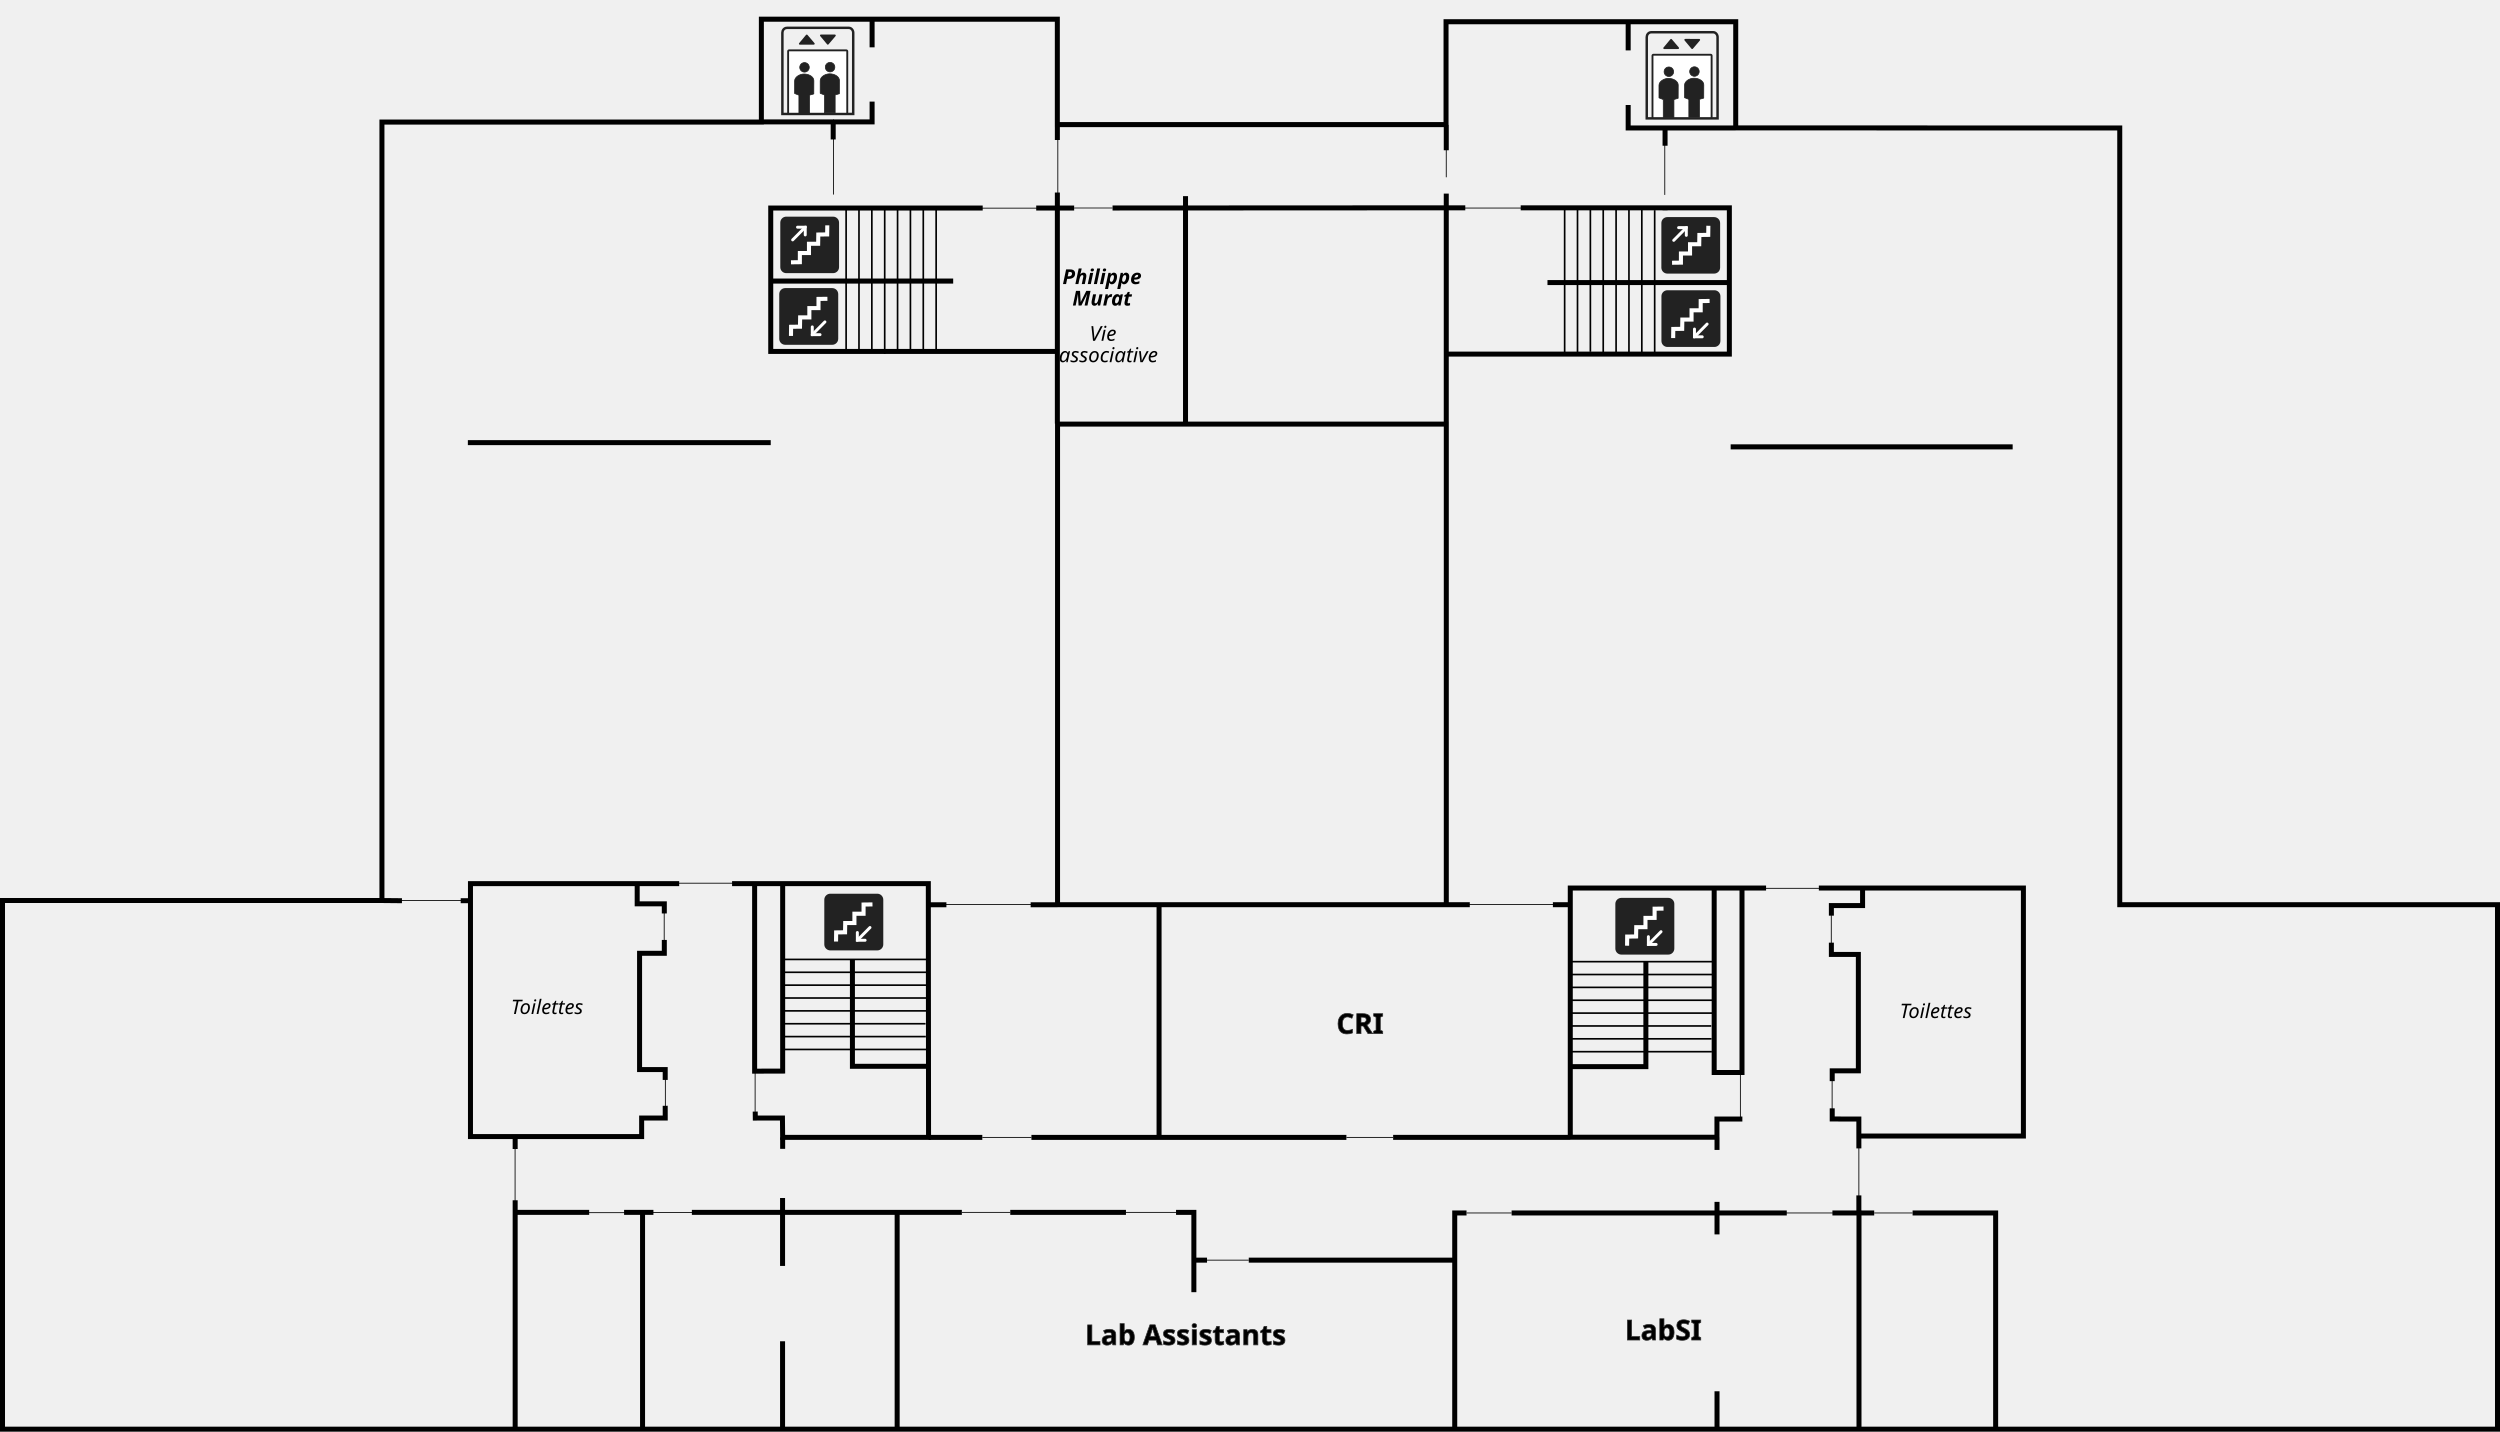
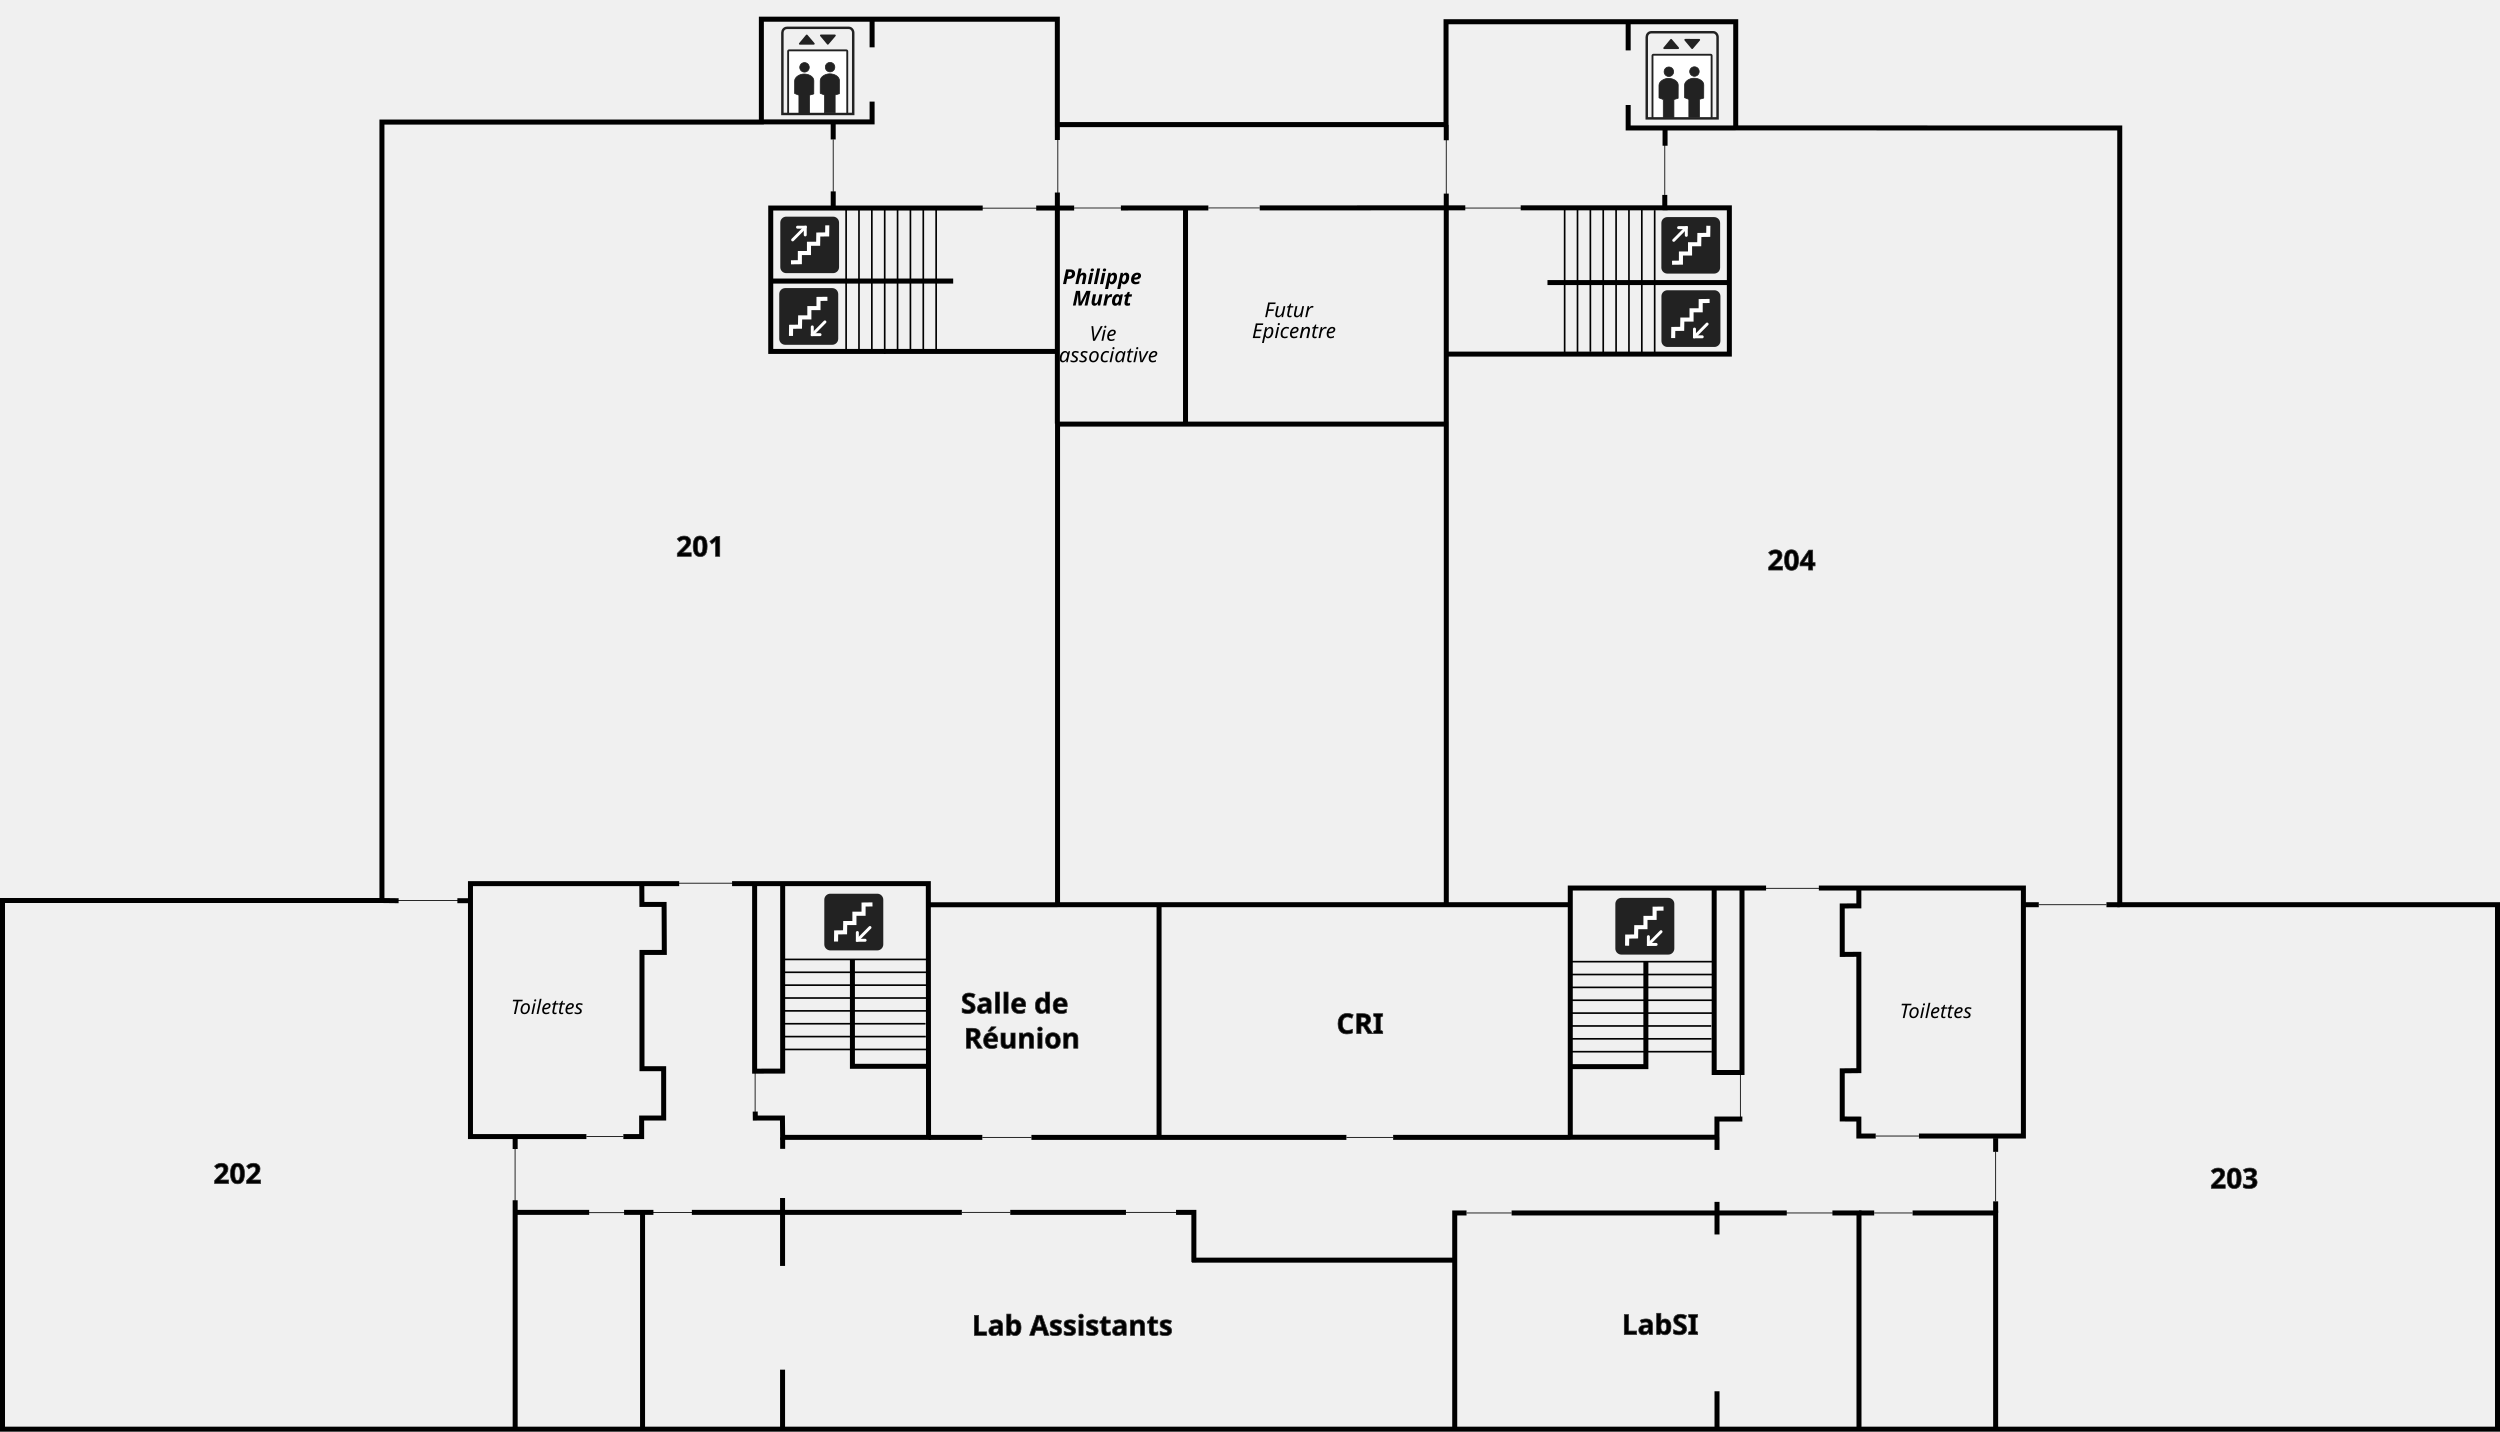
<svg xmlns="http://www.w3.org/2000/svg" xmlns:xlink="http://www.w3.org/1999/xlink" width="100%" height="100%" viewBox="0 0 2995.041 1715.44" id="svg2" version="1.1">
  <defs id="defs4">
    <linearGradient id="linearGradient15662">
      <stop style="stop-color:#ffffff;stop-opacity:0;" offset="0" id="stop15664" />
      <stop style="stop-color:#f8f8f8;stop-opacity:1;" offset="1" id="stop15666" />
    </linearGradient>
    <linearGradient id="linearGradient259">
      <stop style="stop-color:#e0e0e0;stop-opacity:1;" offset="0" id="stop260" />
      <stop id="stop4886" offset="0.405" style="stop-color:#ffffff;stop-opacity:1;" />
      <stop id="stop4884" offset="0.534" style="stop-color:#cdcdcd;stop-opacity:1;" />
      <stop style="stop-color:#494949;stop-opacity:1;" offset="1" id="stop261" />
    </linearGradient>
    <linearGradient id="linearGradient4668">
      <stop style="stop-color:#8e8d87;stop-opacity:1;" offset="0" id="stop4670" />
      <stop id="stop4676" offset="0.276" style="stop-color:#cbc9c1;stop-opacity:1;" />
      <stop style="stop-color:#8e8d87;stop-opacity:1;" offset="1" id="stop4672" />
    </linearGradient>
    <linearGradient id="linearGradient4688">
      <stop style="stop-color:#666666;stop-opacity:1;" offset="0" id="stop4690" />
      <stop style="stop-color:#000000;stop-opacity:0;" offset="1" id="stop4692" />
    </linearGradient>
    <linearGradient id="linearGradient4698">
      <stop style="stop-color:#fffffd;stop-opacity:1;" offset="0" id="stop4700" />
      <stop id="stop4706" offset="0.5" style="stop-color:#bbbbb9;stop-opacity:1;" />
      <stop style="stop-color:#000000;stop-opacity:1;" offset="1" id="stop4702" />
    </linearGradient>
    <linearGradient id="linearGradient4733">
      <stop style="stop-color:#000000;stop-opacity:0.237;" offset="0" id="stop4735" />
      <stop style="stop-color:#000000;stop-opacity:0;" offset="1" id="stop4737" />
    </linearGradient>
    <linearGradient id="linearGradient4741">
      <stop style="stop-color:#dcdcda;stop-opacity:1;" offset="0" id="stop4743" />
      <stop style="stop-color:#bab9b7;stop-opacity:1;" offset="1" id="stop4745" />
    </linearGradient>
    <linearGradient id="linearGradient4762">
      <stop id="stop4764" offset="0" style="stop-color:#ffffff;stop-opacity:0.124;" />
      <stop style="stop-color:#ffffff;stop-opacity:1;" offset="0.103" id="stop4768" />
      <stop id="stop4766" offset="1" style="stop-color:#ffffff;stop-opacity:0;" />
    </linearGradient>
    <clipPath id="clip0-5-8-2-3">
      <rect y="0" x="0" id="rect3978-5-8-5-6" height="615" width="613" />
    </clipPath>
    <clipPath id="clip0-5-8-2-3-2">
      <rect y="0" x="0" id="rect3978-5-8-5-6-9" height="615" width="613" />
    </clipPath>
  </defs>
  <g id="layer1" transform="translate(621.216,68.64813)">
    <a xlink:href="kb-voltaire-f1.svg" id="a1251" transform="translate(0.5357143,103.9286)">
      <g id="g1040" transform="translate(131.4286,4.285714)">
        <rect style="fill:#222222;fill-opacity:1;stroke:none;stroke-width:3.826;stroke-linecap:round;stroke-linejoin:round;stroke-miterlimit:4;stroke-dasharray:none;stroke-opacity:1;paint-order:markers stroke fill" id="rect1968-8" width="70.659" height="67.941" x="1182.026" y="898.81" ry="7.205" />
        <path style="fill:none;stroke:#ffffff;stroke-width:4.89;stroke-linecap:butt;stroke-linejoin:miter;stroke-miterlimit:4;stroke-dasharray:none;stroke-opacity:1" d="m 1196.086,956.112 0.137,-10.934 10.661,-0.137 0.185,-11.114 h 11.038 v -11.115 h 10.941 l 0.026,-11.026 10.661,-0.137" id="path1903-3" />
        <g id="g1996-6" transform="matrix(0.136674,0,0,0.136674,1357.818,804.6627)">
          <path style="fill:none;stroke:#ffffff;stroke-width:25.932;stroke-linecap:round;stroke-linejoin:miter;stroke-miterlimit:4;stroke-dasharray:none;stroke-opacity:1" d="M -885.838,985.217 -996.563,1096.966" id="path1905-0" />
          <path style="fill:none;stroke:#ffffff;stroke-width:25.932;stroke-linecap:round;stroke-linejoin:miter;stroke-miterlimit:4;stroke-dasharray:none;stroke-opacity:1" d="m -928.614,1096.966 -67.95,1e-4 3.3e-4,-67.949" id="path1907-7" />
        </g>
      </g>
    </a>
    <text xml:space="preserve" style="font-style:normal;font-weight:normal;line-height:0%;font-family:sans-serif;letter-spacing:0px;word-spacing:0px;fill:#000000;fill-opacity:1;stroke:none" x="-9.091" y="1146.16" id="text3029">
      <tspan id="tspan3031" x="-9.091" y="1146.16" style="font-style:italic;font-variant:normal;font-weight:normal;font-stretch:normal;font-size:24px;line-height:1.25;font-family:'Atkinson Hyperlegible';-inkscape-font-specification:'Atkinson Hyperlegible Italic'">Toilettes</tspan>
    </text>
    <path id="path3883" style="fill:none;stroke:#000000;stroke-width:2;stroke-linecap:butt;stroke-linejoin:miter;stroke-miterlimit:4;stroke-opacity:1;stroke-dasharray:none" d="m 1258.929,1191.291 170.714,0 m -170.357,-107.857 170.714,0 m -172.5,15.408 172.5,0 m -171.429,15.408 172.143,0 m -172.857,15.408 172.857,0 m -172.143,15.408 173.214,0 m -172.857,15.408 170,0 m -170.714,15.408 171.071,0" />
    <path id="path3883-7" style="fill:none;stroke:#000000;stroke-width:2;stroke-linecap:butt;stroke-linejoin:miter;stroke-miterlimit:4;stroke-opacity:1;stroke-dasharray:none" d="m 317.589,1188.618 170.714,0 m -170.357,-107.857 170.714,0 m -172.5,15.408 172.5,0 m -171.429,15.408 172.143,0 m -172.857,15.408 172.857,0 m -172.143,15.408 173.214,0 m -172.857,15.408 170,0 m -170.714,15.408 171.071,0" />
    <path id="path3883-7-4" style="fill:none;stroke:#000000;stroke-width:2;stroke-linecap:butt;stroke-linejoin:miter;stroke-miterlimit:4;stroke-opacity:1;stroke-dasharray:none" d="m 392.45,182.465 0,170.714 m 107.857,-170.357 0,170.714 m -15.408,-172.5 0,172.5 m -15.408,-171.429 0,172.143 m -15.408,-172.857 0,172.857 m -15.408,-172.143 0,173.214 m -15.408,-172.857 0,170 m -15.408,-170.714 0,171.071" />
    <path id="path3883-7-45" style="fill:none;stroke:#000000;stroke-width:2;stroke-linecap:butt;stroke-linejoin:miter;stroke-miterlimit:4;stroke-opacity:1;stroke-dasharray:none" d="m 1253.256,182.793 0,170.714 m 107.857,-170.357 0,170.714 m -15.408,-172.5 0,172.5 m -15.408,-171.429 0,172.143 m -15.408,-172.857 0,172.857 m -15.408,-172.143 0,173.214 m -15.408,-172.857 0,170 m -15.408,-170.714 0,171.071" />
    <path style="fill:none;stroke:#000000;stroke-width:1px;stroke-linecap:butt;stroke-linejoin:miter;stroke-opacity:1" d="m 811.91,1058.083 65.912,0" id="path4283" transform="translate(-621.216,-68.64813)" />
-     <path id="path4198" transform="translate(-621.216,-68.64813)" style="fill:none;stroke:#000000;stroke-width:6;stroke-linecap:butt;stroke-linejoin:miter;stroke-miterlimit:4;stroke-dasharray:none;stroke-opacity:1" d="M 1420.274,507.297 V 234.97 M 763.359,1057.439 v 25.357 h 32.5 v 11.538 m 0,31.741 v 16.006 H 766.216 v 139.286 h 30.714 v 12.409 m -339.362,-214.948 23.978,0.237 m 70.382,0 h 11.453 M 2073.366,535.35 h 337.838 M 923.359,530.296 H 560.502 M 1994.768,153.057 v 21.529 m 0,77.55 v -3.164 m -140.874,89.538 h 218.087 m -340.106,-89.538 h 23.55 m 66.408,0 h 249.958 v 175.261 H 1732.381 M 2079.369,153.31 h -128.794 v -27.534 m 0,-65.391 V 26.03 m -952.394,120.337 v 20.714 m 0,84.286 v -2.143 m 268.75,0 h -25.536 m -64.107,0 H 923.359 v 171.786 h 343.572 M 911.573,146.01 h 133.214 v -24.286 m 0,-65 V 23.153 m 836.591,1254.659 h 90.409 v -126.269 m -859.857,125.895 h -90.714 v -128.571 m -83.572,-90.714 v 225 l -33.58,0.115 -0.009,-225.669 m 0.714,274.095 0.104,7.765 32.516,-0.028 0.242,23.17 174.782,0.017 -0.267,-304.009 H 877.034 m -63.387,0 H 563.634 v 303.046 h 205.061 v -22.223 l 28.259,0.013 -0.025,-14.715 M 1266.737,149.017 v 18.695 m 0,62.938 v 276.795 M 1732.644,149.582 v 30.446 m 0,51.875 v 276.607 m -465.704,575.414 h -32.192 m -100.949,0 h -21.147 m 620.497,-0.061 h 27.686 m 99.557,0 h 20.986 m -148.691,0 V 508.077 h -465.734 v 575.787 z m 320.922,-18.183 v 219.203 l 33.335,-0.018 v -220.195 m 108.086,230.554 v -12.361 h 31.315 v -139.401 h -32.325 v -14.142 m 0,-32.325 v -12.122 h 37.376 v -20.203 m -562.394,297.947 h 212.214 m -943.699,72.621 v 81.396 m 0,90.249 V 1712.179 M 769.787,1453.154 v 259.286 M 617.552,1452.444 h 88.286 m 41.819,0 h 35.15 m 46.057,0 h 323.453 m -535.144,257.715 v -272.236 m 0,-61.367 v -14.9 m 1609.773,-0.758 v 14.893 m 0,56.322 v 21.215 m 0.146,259.112 V 1453.154 h -31.826 m -54.683,0 h -329.652 m 276.452,-112.5 h -30.452 v 21.786 h -175.714 v -298.571 h 234.558 m 63.236,0 h 245.063 v 297.143 l -197.143,-0.045 v -20.312 l -31.903,-0.105 v -12.714 m -138.012,34.706 v 15.077 m 0,62.22 v 39.027 m 0,187.888 v 44.975 M 2539.493,153.311 v 930.553 h 452.548 v 628.315 H 3 V 1078.814 H 457.569 V 146.24 H 912.137 V 23.002 h 354.563 v 126.269 h 465.68 V 26.032 h 347.049 l -0.018,127.201 z M 1141.93,336.726 H 922.95" />
-     <path id="path3107" transform="translate(-621.216,-68.64814)" style="fill:none;stroke:#000000;stroke-width:1px;stroke-linecap:butt;stroke-linejoin:miter;stroke-opacity:1" d="m 617.077,1439.289 v -64.776 M 2085,1341.154 v -56.786 m -1180.357,49.286 v -51.071 M 1175.714,249.368 h 67.143 m 984.094,1125.035 v 60 M 1267.287,161.653 v 78.214 m -268.779,-6.781 v -89.904 m 995.922,10.685 v 79.643 m -240.328,15.738 h 68.943 m -90.409,-36.871 v -54.548 m 381.973,906.395 h 66.786 m 12.503,32.037 v 34.471 m 1.01,163.266 v 35.734 m -55.656,123.42 h 56.607 m -436.454,-369.519 h 101.773 m -728.712,-0.124 h 103.571 m -454.286,369.107 h 49.821 m -127.143,0.179 h 44.286 m 48.393,-126.071 v -34.822 m -1.389,-199.935 v 37.376 m -315.925,-50.508 h 74.246" />
+     <path id="path4198" transform="translate(-621.216,-68.64813)" style="fill:none;stroke:#000000;stroke-width:6;stroke-linecap:butt;stroke-linejoin:miter;stroke-miterlimit:4;stroke-dasharray:none;stroke-opacity:1" d="m 1420.274,507.297 v -258.327 m -962.706,829.857 19.978,0.237 m 70.382,0 h 15.453 M 1994.768,153.057 v 21.529 m 0,77.55 v -3.164 m -140.874,89.538 h 218.087 m -340.106,-89.538 h 23.55 m 66.408,0 h 249.958 v 175.261 H 1732.381 M 2079.369,153.31 h -128.794 v -27.534 m 0,-65.391 V 26.03 m -952.394,120.337 v 20.714 m 0,84.286 v -2.143 m 268.75,0 h -25.536 m -64.107,0 H 923.359 v 171.786 h 343.572 M 911.573,146.01 h 133.214 v -24.286 m 0,-65 V 23.153 m 836.591,1254.659 h 90.409 v -126.269 m -859.857,125.895 h -90.714 v -128.571 m -83.572,-90.714 v 225 l -33.58,0.115 -0.009,-225.669 m 0.714,274.095 0.104,7.765 32.516,-0.028 0.242,23.17 174.782,0.017 -0.267,-304.009 H 877.034 m -63.387,0 H 563.634 v 303.046 h 138.866 m 44.286,0 h 21.91 v -22.223 l 26.402,0.013 -0.025,-59.124 h -25.964 V 1141.035 h 26.75 l -0.26,-57.486 -26.589,0.01 -0.116,-26.208 M 1266.737,149.017 v 18.695 m 0,62.938 v 276.795 M 1732.644,149.582 v 18.446 m 0,63.875 v 276.607 m -465.704,575.414 h -154.192 m 620.401,-0.061 h 149.686 m -150.148,0 V 508.077 h -465.734 v 575.787 z m 320.922,-18.183 v 219.203 l 33.335,-0.018 v -220.195 m -417.943,297.947 h 212.214 m -943.699,72.621 v 81.396 m 0,124.249 v 71.295 M 769.787,1453.154 v 259.286 M 617.552,1452.444 h 88.286 m 41.819,0 h 35.15 m 46.057,0 h 323.453 m -535.144,257.715 v -272.236 m 0,-61.367 v -14.9 m 1609.919,350.784 V 1453.154 h -31.826 m -54.683,0 h -329.652 m 276.452,-112.5 h -30.452 v 21.786 h -175.714 v -298.571 h 234.558 m 63.236,0 h 245.063 v 297.143 l -125.144,-0.028 m -51.786,-0.012 h -20.213 v -20.312 l -19.903,-0.105 v -57.684 l 19.899,-0.211 v -139.401 l -19.899,0.148 v -58.053 l 19.899,-0.094 v -20.203 m -169.916,297.49 v 15.077 m 0,62.22 v 39.027 m 0,187.888 v 44.975 M 2539.493,153.311 v 930.553 h 452.548 v 628.315 H 3 V 1078.814 H 457.569 V 146.24 H 912.137 V 23.002 h 354.563 v 126.269 h 465.68 V 26.032 h 347.049 l -0.018,127.201 z M 1141.93,336.726 H 922.95" />
+     <path id="path3107" transform="translate(-621.216,-68.64814)" style="fill:none;stroke:#000000;stroke-width:1px;stroke-linecap:butt;stroke-linejoin:miter;stroke-opacity:1" d="m 617.077,1439.289 v -64.776 M 2085,1341.154 v -56.786 m -1180.357,49.286 v -51.071 M 1175.714,249.368 h 67.143 m 24.43,-87.715 v 78.214 m 727.143,-86 v 79.643 m -240.328,15.738 h 68.943 m -90.409,-14.871 v -76.548 m 381.973,906.395 h 66.786 m -42.143,388.928 h 56.607 m -1414.107,-0.536 h 49.821 m -127.143,0.179 h 44.286 M 473.795,1078.836 h 80.246" />
    <a xlink:href="kb-voltaire-f1.svg" id="a1243" transform="translate(-5.714286,130.3571)">
      <g id="g1040-0" transform="translate(-810.0001,-27.14285)">
        <rect style="fill:#222222;fill-opacity:1;stroke:none;stroke-width:3.826;stroke-linecap:round;stroke-linejoin:round;stroke-miterlimit:4;stroke-dasharray:none;stroke-opacity:1;paint-order:markers stroke fill" id="rect1968-8-2" width="70.659" height="67.941" x="1182.026" y="898.81" ry="7.205" />
        <path style="fill:none;stroke:#ffffff;stroke-width:4.89;stroke-linecap:butt;stroke-linejoin:miter;stroke-miterlimit:4;stroke-dasharray:none;stroke-opacity:1" d="m 1196.086,956.112 0.137,-10.934 10.661,-0.137 0.185,-11.114 h 11.038 v -11.115 h 10.941 l 0.026,-11.026 10.661,-0.137" id="path1903-3-7" />
        <g id="g1996-6-0" transform="matrix(0.136674,0,0,0.136674,1357.818,804.6627)">
          <path style="fill:none;stroke:#ffffff;stroke-width:25.932;stroke-linecap:round;stroke-linejoin:miter;stroke-miterlimit:4;stroke-dasharray:none;stroke-opacity:1" d="M -885.838,985.217 -996.563,1096.966" id="path1905-0-4" />
          <path style="fill:none;stroke:#ffffff;stroke-width:25.932;stroke-linecap:round;stroke-linejoin:miter;stroke-miterlimit:4;stroke-dasharray:none;stroke-opacity:1" d="m -928.614,1096.966 -67.95,1e-4 3.3e-4,-67.949" id="path1907-7-3" />
        </g>
      </g>
    </a>
    <a xlink:href="kb-voltaire-f1.svg" id="a1235">
      <g id="g1040-0-0" transform="translate(-869.699,-622.3216)">
        <rect style="fill:#222222;fill-opacity:1;stroke:none;stroke-width:3.826;stroke-linecap:round;stroke-linejoin:round;stroke-miterlimit:4;stroke-dasharray:none;stroke-opacity:1;paint-order:markers stroke fill" id="rect1968-8-2-2" width="70.659" height="67.941" x="1182.026" y="898.81" ry="7.205" />
        <path style="fill:none;stroke:#ffffff;stroke-width:4.89;stroke-linecap:butt;stroke-linejoin:miter;stroke-miterlimit:4;stroke-dasharray:none;stroke-opacity:1" d="m 1196.086,956.112 0.137,-10.934 10.661,-0.137 0.185,-11.114 h 11.038 v -11.115 h 10.941 l 0.026,-11.026 10.661,-0.137" id="path1903-3-7-2" />
        <g id="g1996-6-0-7" transform="matrix(0.136674,0,0,0.136674,1357.818,804.6627)">
          <path style="fill:none;stroke:#ffffff;stroke-width:25.932;stroke-linecap:round;stroke-linejoin:miter;stroke-miterlimit:4;stroke-dasharray:none;stroke-opacity:1" d="M -885.838,985.217 -996.563,1096.966" id="path1905-0-4-0" />
          <path style="fill:none;stroke:#ffffff;stroke-width:25.932;stroke-linecap:round;stroke-linejoin:miter;stroke-miterlimit:4;stroke-dasharray:none;stroke-opacity:1" d="m -928.614,1096.966 -67.95,1e-4 3.3e-4,-67.949" id="path1907-7-3-6" />
        </g>
      </g>
    </a>
    <a xlink:href="kb-voltaire-f1.svg" id="a1211">
      <g id="g1040-0-5" transform="translate(187.1773,-619.7368)">
        <rect style="fill:#222222;fill-opacity:1;stroke:none;stroke-width:3.826;stroke-linecap:round;stroke-linejoin:round;stroke-miterlimit:4;stroke-dasharray:none;stroke-opacity:1;paint-order:markers stroke fill" id="rect1968-8-2-1" width="70.659" height="67.941" x="1182.026" y="898.81" ry="7.205" />
        <path style="fill:none;stroke:#ffffff;stroke-width:4.89;stroke-linecap:butt;stroke-linejoin:miter;stroke-miterlimit:4;stroke-dasharray:none;stroke-opacity:1" d="m 1196.086,956.112 0.137,-10.934 10.661,-0.137 0.185,-11.114 h 11.038 v -11.115 h 10.941 l 0.026,-11.026 10.661,-0.137" id="path1903-3-7-7" />
        <g id="g1996-6-0-72" transform="matrix(0.136674,0,0,0.136674,1357.818,804.6627)">
          <path style="fill:none;stroke:#ffffff;stroke-width:25.932;stroke-linecap:round;stroke-linejoin:miter;stroke-miterlimit:4;stroke-dasharray:none;stroke-opacity:1" d="M -885.838,985.217 -996.563,1096.966" id="path1905-0-4-2" />
          <path style="fill:none;stroke:#ffffff;stroke-width:25.932;stroke-linecap:round;stroke-linejoin:miter;stroke-miterlimit:4;stroke-dasharray:none;stroke-opacity:1" d="m -928.614,1096.966 -67.95,1e-4 3.3e-4,-67.949" id="path1907-7-3-1" />
        </g>
      </g>
    </a>
    <a xlink:href="kb-voltaire-f3.svg" id="a1219">
      <g id="g1179" transform="translate(-133.0357,13.92857)">
        <rect style="fill:#222222;fill-opacity:1;stroke:none;stroke-width:3.812;stroke-linecap:round;stroke-linejoin:round;stroke-miterlimit:4;stroke-dasharray:none;stroke-opacity:1;paint-order:markers stroke fill" id="rect1968-4-8" width="70.401" height="67.693" x="1502.155" y="177.505" ry="7.178" />
        <path style="fill:none;stroke:#ffffff;stroke-width:4.873;stroke-linecap:butt;stroke-linejoin:miter;stroke-miterlimit:4;stroke-dasharray:none;stroke-opacity:1" d="m 1558.456,187.905 -0.136,10.894 -10.622,0.136 -0.184,11.073 h -10.998 v 11.074 h -10.901 l -0.025,10.986 -10.622,0.136" id="path1903-8-6" />
        <g id="g1996-4-7" transform="matrix(-0.1361752,0,0,-0.1361752,1396.341,339.5152)">
          <path style="fill:none;stroke:#ffffff;stroke-width:25.932;stroke-linecap:round;stroke-linejoin:miter;stroke-miterlimit:4;stroke-dasharray:none;stroke-opacity:1" d="M -885.838,985.217 -996.563,1096.966" id="path1905-2-1" />
          <path style="fill:none;stroke:#ffffff;stroke-width:25.932;stroke-linecap:round;stroke-linejoin:miter;stroke-miterlimit:4;stroke-dasharray:none;stroke-opacity:1" d="m -928.614,1096.966 -67.95,1e-4 3.3e-4,-67.949" id="path1907-4-7" />
        </g>
      </g>
    </a>
    <a xlink:href="kb-voltaire-f3.svg" id="a1227">
      <g id="g1179-6" transform="translate(-1188.571,13.39287)">
        <rect style="fill:#222222;fill-opacity:1;stroke:none;stroke-width:3.812;stroke-linecap:round;stroke-linejoin:round;stroke-miterlimit:4;stroke-dasharray:none;stroke-opacity:1;paint-order:markers stroke fill" id="rect1968-4-8-6" width="70.401" height="67.693" x="1502.155" y="177.505" ry="7.178" />
        <path style="fill:none;stroke:#ffffff;stroke-width:4.873;stroke-linecap:butt;stroke-linejoin:miter;stroke-miterlimit:4;stroke-dasharray:none;stroke-opacity:1" d="m 1558.456,187.905 -0.136,10.894 -10.622,0.136 -0.184,11.073 h -10.998 v 11.074 h -10.901 l -0.025,10.986 -10.622,0.136" id="path1903-8-6-4" />
        <g id="g1996-4-7-7" transform="matrix(-0.1361752,0,0,-0.1361752,1396.341,339.5152)">
          <path style="fill:none;stroke:#ffffff;stroke-width:25.932;stroke-linecap:round;stroke-linejoin:miter;stroke-miterlimit:4;stroke-dasharray:none;stroke-opacity:1" d="M -885.838,985.217 -996.563,1096.966" id="path1905-2-1-6" />
          <path style="fill:none;stroke:#ffffff;stroke-width:25.932;stroke-linecap:round;stroke-linejoin:miter;stroke-miterlimit:4;stroke-dasharray:none;stroke-opacity:1" d="m -928.614,1096.966 -67.95,1e-4 3.3e-4,-67.949" id="path1907-4-7-3" />
        </g>
      </g>
    </a>
    <a xlink:href="kb-voltaire-f3.svg" transform="translate(364.443,344.4876)" id="a1820-2">
      <g id="g1779-6" transform="matrix(2.242849,0,0,2.242849,820.2758,-867.3743)">
        <path style="fill:none;stroke:#222222;stroke-width:1.323;stroke-linecap:butt;stroke-linejoin:miter;stroke-miterlimit:4;stroke-dasharray:none;stroke-opacity:1" d="M 112.236,265.75 H 74.411 v -43.415 c 0,-1.194 0.856,-2.592 2.491,-2.592 h 32.994 c 1.425,0 2.348,1.373 2.348,2.582 z" id="path1676-5" />
        <rect style="fill:#ffffff;fill-opacity:1;stroke:#222222;stroke-width:2.022;stroke-linecap:round;stroke-linejoin:round;stroke-miterlimit:4;stroke-dasharray:none;stroke-opacity:1;paint-order:markers stroke fill" id="rect1588-0-8-3-3" width="30.571" height="32.832" x="77.986" y="232.268" rx="0" />
        <path style="fill:#222222;fill-opacity:1;stroke:#222222;stroke-width:1;stroke-linecap:butt;stroke-linejoin:round;stroke-miterlimit:4;stroke-dasharray:none;stroke-opacity:1" d="m 94.997,223.799 3.681,4.417 3.744,-4.396 z" id="path1605-1-3-5" />
        <path style="fill:#222222;fill-opacity:1;stroke:#222222;stroke-width:1;stroke-linecap:butt;stroke-linejoin:round;stroke-miterlimit:4;stroke-dasharray:none;stroke-opacity:1" d="m 83.745,228.238 3.681,-4.417 3.744,4.396 z" id="path1605-2-4-8-2" />
        <path style="fill:#222222;fill-opacity:1;stroke:#222222;stroke-width:0.395;stroke-linecap:butt;stroke-linejoin:round;stroke-miterlimit:4;stroke-dasharray:none;stroke-opacity:1" d="m 83.241,255.695 v 9.54 h 5.684 v -9.556 l 2.259,-0.658 0.033,-7.07 c 0.009,-1.912 -2.35,-3.553 -5.201,-3.557 -2.508,-0.003 -5.065,1.714 -5.065,3.681 v 6.723 z" id="path1011-82-7-9" />
        <circle style="fill:#222222;fill-opacity:1;stroke:#222222;stroke-width:0.395;stroke-linecap:round;stroke-linejoin:round;stroke-miterlimit:4;stroke-dasharray:none;stroke-opacity:1;paint-order:markers stroke fill" id="path1013-7-0-7" cx="86.224" cy="240.836" r="2.538" />
        <path style="fill:#222222;fill-opacity:1;stroke:#222222;stroke-width:0.395;stroke-linecap:butt;stroke-linejoin:round;stroke-miterlimit:4;stroke-dasharray:none;stroke-opacity:1" d="m 96.903,255.595 v 9.54 h 5.684 v -9.556 l 2.259,-0.658 0.033,-7.07 c 0.009,-1.912 -2.35,-3.553 -5.201,-3.557 -2.508,-0.003 -5.065,1.714 -5.065,3.681 v 6.723 z" id="path1011-8-3-8-2" />
        <circle style="fill:#222222;fill-opacity:1;stroke:#222222;stroke-width:0.395;stroke-linecap:round;stroke-linejoin:round;stroke-miterlimit:4;stroke-dasharray:none;stroke-opacity:1;paint-order:markers stroke fill" id="path1013-5-5-5-4" cx="99.886" cy="240.737" r="2.538" />
      </g>
    </a>
    <a xlink:href="kb-voltaire-f1.svg" id="a1820-2-1" transform="translate(-671.0703,339.2515)">
      <g id="g1779-6-3" transform="matrix(2.242849,0,0,2.242849,820.2758,-867.3743)">
        <path style="fill:none;stroke:#222222;stroke-width:1.323;stroke-linecap:butt;stroke-linejoin:miter;stroke-miterlimit:4;stroke-dasharray:none;stroke-opacity:1" d="M 112.236,265.75 H 74.411 v -43.415 c 0,-1.194 0.856,-2.592 2.491,-2.592 h 32.994 c 1.425,0 2.348,1.373 2.348,2.582 z" id="path1676-5-7" />
        <rect style="fill:#ffffff;fill-opacity:1;stroke:#222222;stroke-width:2.022;stroke-linecap:round;stroke-linejoin:round;stroke-miterlimit:4;stroke-dasharray:none;stroke-opacity:1;paint-order:markers stroke fill" id="rect1588-0-8-3-3-8" width="30.571" height="32.832" x="77.986" y="232.268" rx="0" />
        <path style="fill:#222222;fill-opacity:1;stroke:#222222;stroke-width:1;stroke-linecap:butt;stroke-linejoin:round;stroke-miterlimit:4;stroke-dasharray:none;stroke-opacity:1" d="m 94.997,223.799 3.681,4.417 3.744,-4.396 z" id="path1605-1-3-5-9" />
        <path style="fill:#222222;fill-opacity:1;stroke:#222222;stroke-width:1;stroke-linecap:butt;stroke-linejoin:round;stroke-miterlimit:4;stroke-dasharray:none;stroke-opacity:1" d="m 83.745,228.238 3.681,-4.417 3.744,4.396 z" id="path1605-2-4-8-2-9" />
        <path style="fill:#222222;fill-opacity:1;stroke:#222222;stroke-width:0.395;stroke-linecap:butt;stroke-linejoin:round;stroke-miterlimit:4;stroke-dasharray:none;stroke-opacity:1" d="m 83.241,255.695 v 9.54 h 5.684 v -9.556 l 2.259,-0.658 0.033,-7.07 c 0.009,-1.912 -2.35,-3.553 -5.201,-3.557 -2.508,-0.003 -5.065,1.714 -5.065,3.681 v 6.723 z" id="path1011-82-7-9-8" />
        <circle style="fill:#222222;fill-opacity:1;stroke:#222222;stroke-width:0.395;stroke-linecap:round;stroke-linejoin:round;stroke-miterlimit:4;stroke-dasharray:none;stroke-opacity:1;paint-order:markers stroke fill" id="path1013-7-0-7-0" cx="86.224" cy="240.836" r="2.538" />
        <path style="fill:#222222;fill-opacity:1;stroke:#222222;stroke-width:0.395;stroke-linecap:butt;stroke-linejoin:round;stroke-miterlimit:4;stroke-dasharray:none;stroke-opacity:1" d="m 96.903,255.595 v 9.54 h 5.684 v -9.556 l 2.259,-0.658 0.033,-7.07 c 0.009,-1.912 -2.35,-3.553 -5.201,-3.557 -2.508,-0.003 -5.065,1.714 -5.065,3.681 v 6.723 z" id="path1011-8-3-8-2-8" />
        <circle style="fill:#222222;fill-opacity:1;stroke:#222222;stroke-width:0.395;stroke-linecap:round;stroke-linejoin:round;stroke-miterlimit:4;stroke-dasharray:none;stroke-opacity:1;paint-order:markers stroke fill" id="path1013-5-5-5-4-1" cx="99.886" cy="240.737" r="2.538" />
      </g>
    </a>
    <path style="fill:none;stroke:#000000;stroke-width:6;stroke-linecap:butt;stroke-linejoin:miter;stroke-opacity:1;stroke-miterlimit:4;stroke-dasharray:none" d="M 614.448,1293.97 H 991.786" id="path1065" />
    <path style="fill:none;stroke:#000000;stroke-width:1px;stroke-linecap:butt;stroke-linejoin:miter;stroke-opacity:1" d="m 555.612,1293.97 58.836,0" id="path1067" />
    <path style="fill:none;stroke:#000000;stroke-width:1px;stroke-linecap:butt;stroke-linejoin:miter;stroke-opacity:1" d="m 991.786,1293.97 h 56" id="path1069" />
    <path style="fill:none;stroke:#000000;stroke-width:6;stroke-linecap:butt;stroke-linejoin:miter;stroke-opacity:1;stroke-miterlimit:4;stroke-dasharray:none" d="m 316.416,1293.953 v 13.731" id="path1071" />
    <path style="fill:none;stroke:#000000;stroke-width:6;stroke-linecap:butt;stroke-linejoin:miter;stroke-opacity:1;stroke-miterlimit:4;stroke-dasharray:none" d="m 491.198,1293.97 h 64.414" id="path1073" />
    <path style="fill:none;stroke:#000000;stroke-width:6;stroke-linecap:butt;stroke-linejoin:miter;stroke-opacity:1;stroke-miterlimit:4;stroke-dasharray:none" d="m 589.1,1383.795 h 138.598" id="path1075" />
-     <path style="fill:none;stroke:#000000;stroke-width:6;stroke-linecap:butt;stroke-linejoin:miter;stroke-opacity:1;stroke-miterlimit:4;stroke-dasharray:none" d="m 787.698,1383.795 h 21.358 v 95.615" id="path1077" />
-     <path style="fill:none;stroke:#000000;stroke-width:6;stroke-linecap:butt;stroke-linejoin:miter;stroke-opacity:1;stroke-miterlimit:4;stroke-dasharray:none" d="m 809.665,1441.025 h 15.152" id="path1081" />
-     <path style="fill:none;stroke:#000000;stroke-width:6;stroke-linecap:butt;stroke-linejoin:miter;stroke-opacity:1;stroke-miterlimit:4;stroke-dasharray:none" d="M 874.817,1441.025 H 1121.8" id="path1083" />
+     <path style="fill:none;stroke:#000000;stroke-width:6;stroke-linecap:butt;stroke-linejoin:miter;stroke-miterlimit:4;stroke-dasharray:none;stroke-opacity:1" d="m 787.698,1383.795 h 21.358 v 59.615" id="path1077" />
+     <path style="fill:none;stroke:#000000;stroke-width:6;stroke-linecap:butt;stroke-linejoin:miter;stroke-miterlimit:4;stroke-dasharray:none;stroke-opacity:1" d="M 806.817,1441.025 H 1121.8" id="path1083" />
    <path style="fill:none;stroke:#000000;stroke-width:6;stroke-linecap:butt;stroke-linejoin:miter;stroke-opacity:1;stroke-miterlimit:4;stroke-dasharray:none" d="m 1121.572,1644.115 v -259.609 h 14.142" id="path1085" />
    <path style="fill:none;stroke:#000000;stroke-width:1px;stroke-linecap:butt;stroke-linejoin:miter;stroke-opacity:1" d="m 531.1,1383.795 h 58" id="path1087" />
    <path style="fill:none;stroke:#000000;stroke-width:1px;stroke-linecap:butt;stroke-linejoin:miter;stroke-opacity:1" d="m 727.698,1383.795 h 60" id="path1089" />
-     <path style="fill:none;stroke:#000000;stroke-width:1px;stroke-linecap:butt;stroke-linejoin:miter;stroke-opacity:1" d="m 824.817,1441.025 h 50" id="path1091" />
    <path style="fill:none;stroke:#000000;stroke-width:1px;stroke-linecap:butt;stroke-linejoin:miter;stroke-opacity:1" d="m 1135.714,1384.506 h 54" id="path1093" />
-     <path style="fill:none;stroke:#000000;stroke-width:6;stroke-linecap:butt;stroke-linejoin:miter;stroke-opacity:1;stroke-miterlimit:4;stroke-dasharray:none" d="m 453.586,1383.951 v 258.599" id="path1095" />
    <path style="fill:none;stroke:#000000;stroke-width:6;stroke-linecap:butt;stroke-linejoin:miter;stroke-opacity:1;stroke-miterlimit:4;stroke-dasharray:none" d="m 1605.876,1384.506 h 18.225" id="path1097" />
    <path style="fill:none;stroke:#000000;stroke-width:6;stroke-linecap:butt;stroke-linejoin:miter;stroke-opacity:1;stroke-miterlimit:4;stroke-dasharray:none" d="m 1670.101,1384.506 h 99.5 v 259.56" id="path1099" />
    <path style="fill:none;stroke:#000000;stroke-width:1px;stroke-linecap:butt;stroke-linejoin:miter;stroke-opacity:1" d="m 1670.101,1384.506 h -46" id="path1101" />
    <text xml:space="preserve" style="font-style:normal;font-weight:normal;line-height:0%;font-family:sans-serif;letter-spacing:0px;word-spacing:0px;fill:#000000;fill-opacity:1;stroke:none" x="1654.707" y="1150.973" id="text3029-2">
      <tspan id="tspan3031-9" x="1654.707" y="1150.973" style="font-style:italic;font-variant:normal;font-weight:normal;font-stretch:normal;font-size:24px;line-height:1.25;font-family:'Atkinson Hyperlegible';-inkscape-font-specification:'Atkinson Hyperlegible Italic'">Toilettes</tspan>
    </text>
-     <path style="fill:none;stroke:#000000;stroke-width:6;stroke-linecap:butt;stroke-linejoin:miter;stroke-miterlimit:4;stroke-dasharray:none;stroke-opacity:1" d="m 645.714,180.576 19.928,-0.019 m 45.998,-0.016 399.019,-0.217" id="path1018" />
-     <path style="fill:none;stroke:#000000;stroke-width:1px;stroke-linecap:butt;stroke-linejoin:miter;stroke-opacity:1" d="m 665.642,180.557 45.998,-0.016" id="path1020" />
+     <path style="fill:none;stroke:#000000;stroke-width:6;stroke-linecap:butt;stroke-linejoin:miter;stroke-miterlimit:4;stroke-dasharray:none;stroke-opacity:1" d="m 645.714,180.576 19.928,-0.019 m 55.998,-0.016 104.754,-0.06 m 61.557,-0.03 222.708,-0.126" id="path1018" />
+     <path style="fill:none;stroke:#000000;stroke-width:1px;stroke-linecap:butt;stroke-linejoin:miter;stroke-opacity:1" d="m 665.642,180.557 57.998,-0.016" id="path1020" />
    <path style="fill:none;stroke:#000000;stroke-width:6;stroke-linecap:butt;stroke-linejoin:miter;stroke-opacity:1;stroke-miterlimit:4;stroke-dasharray:none" d="M 767.355,1291.352 V 1014.209" id="path1022" />
    <text xml:space="preserve" style="font-style:normal;font-weight:normal;font-size:24.604px;line-height:25.079px;font-family:sans-serif;letter-spacing:0px;word-spacing:0px;display:inline;fill:#000000;fill-opacity:1;stroke:none;stroke-width:0.839" x="721.418" y="271.676" id="text4011-5-7-6-2">
      <tspan x="721.418" y="271.676" style="font-style:italic;font-variant:normal;font-weight:bold;font-stretch:normal;font-size:24.604px;font-family:'Atkinson Hyperlegible';-inkscape-font-specification:'Atkinson Hyperlegible Bold Italic';text-align:center;text-anchor:middle;stroke-width:0.839" id="tspan2175-4-6-4">Philippe</tspan>
      <tspan x="721.418" y="297.421" style="font-style:italic;font-variant:normal;font-weight:bold;font-stretch:normal;font-size:24.604px;font-family:'Atkinson Hyperlegible';-inkscape-font-specification:'Atkinson Hyperlegible Bold Italic';text-align:center;text-anchor:middle;stroke-width:0.839" id="tspan1376">Murat</tspan>
      <tspan x="721.418" y="323.165" style="font-style:italic;font-variant:normal;font-weight:normal;font-stretch:normal;font-size:24.604px;font-family:'Atkinson Hyperlegible';-inkscape-font-specification:'Atkinson Hyperlegible Italic';text-align:center;text-anchor:middle;stroke-width:0.839" id="tspan1382" />
    </text>
    <text xml:space="preserve" style="font-style:normal;font-weight:normal;font-size:24.604px;line-height:25.079px;font-family:sans-serif;letter-spacing:0px;word-spacing:0px;display:inline;fill:#000000;fill-opacity:1;stroke:none;stroke-width:0.839" x="722.57" y="339.635" id="text4011-5-7-6-2-9">
      <tspan x="722.57" y="339.635" style="font-style:italic;font-variant:normal;font-weight:normal;font-stretch:normal;font-size:24.604px;font-family:'Atkinson Hyperlegible';-inkscape-font-specification:'Atkinson Hyperlegible Italic';text-align:center;text-anchor:middle;stroke-width:0.839" id="tspan1380-5">Vie</tspan>
      <tspan x="722.57" y="365.236" style="font-style:italic;font-variant:normal;font-weight:normal;font-stretch:normal;font-size:24.604px;font-family:'Atkinson Hyperlegible';-inkscape-font-specification:'Atkinson Hyperlegible Italic';text-align:center;text-anchor:middle;stroke-width:0.839" id="tspan1382-1">associative</tspan>
    </text>
+     <text xml:space="preserve" style="font-style:normal;font-weight:normal;font-size:24.604px;line-height:25.079px;font-family:sans-serif;letter-spacing:0px;word-spacing:0px;display:inline;fill:#000000;fill-opacity:1;stroke:none;stroke-width:0.839" x="944.906" y="311.285" id="text4011-5-7-6-2-9-3">
+       <tspan x="944.906" y="311.285" style="font-style:italic;font-variant:normal;font-weight:normal;font-stretch:normal;font-size:24.604px;font-family:'Atkinson Hyperlegible';-inkscape-font-specification:'Atkinson Hyperlegible Italic';text-align:center;text-anchor:middle;stroke-width:0.839" id="tspan1382-1-4">Futur</tspan>
+       <tspan x="944.906" y="336.364" style="font-style:italic;font-variant:normal;font-weight:normal;font-stretch:normal;font-size:24.604px;font-family:'Atkinson Hyperlegible';-inkscape-font-specification:'Atkinson Hyperlegible Italic';text-align:center;text-anchor:middle;stroke-width:0.839" id="tspan6555">Epicentre</tspan>
+     </text>
    <text xml:space="preserve" style="font-style:normal;font-variant:normal;font-weight:bold;font-stretch:normal;font-size:33.55px;line-height:0%;font-family:'Atkinson Hyperlegible';-inkscape-font-specification:'Atkinson Hyperlegible Bold';letter-spacing:0px;word-spacing:0px;display:inline;fill:#000000;fill-opacity:1;stroke:#333333;stroke-width:0.839;stroke-opacity:1" x="979.821" y="1169.712" id="text5325">
      <tspan id="tspan5327" x="979.821" y="1169.712" style="font-style:normal;font-variant:normal;font-weight:bold;font-stretch:normal;font-size:33.55px;line-height:1.25;font-family:'Atkinson Hyperlegible';-inkscape-font-specification:'Atkinson Hyperlegible Bold';stroke:#333333;stroke-width:0.839;stroke-opacity:1">CRI</tspan>
    </text>
-     <text xml:space="preserve" style="font-style:normal;font-variant:normal;font-weight:bold;font-stretch:normal;font-size:33.55px;line-height:0%;font-family:'Atkinson Hyperlegible';-inkscape-font-specification:'Atkinson Hyperlegible Bold';letter-spacing:0px;word-spacing:0px;display:inline;fill:#000000;fill-opacity:1;stroke:#333333;stroke-width:0.839;stroke-opacity:1" x="678.789" y="1542.558" id="text5325-1">
-       <tspan id="tspan5327-7" x="678.789" y="1542.558" style="font-style:normal;font-variant:normal;font-weight:bold;font-stretch:normal;font-size:33.55px;line-height:1.25;font-family:'Atkinson Hyperlegible';-inkscape-font-specification:'Atkinson Hyperlegible Bold';stroke:#333333;stroke-width:0.839;stroke-opacity:1">Lab Assistants</tspan>
-     </text>
-     <text xml:space="preserve" style="font-style:normal;font-variant:normal;font-weight:bold;font-stretch:normal;font-size:33.55px;line-height:0%;font-family:'Atkinson Hyperlegible';-inkscape-font-specification:'Atkinson Hyperlegible Bold';letter-spacing:0px;word-spacing:0px;display:inline;fill:#000000;fill-opacity:1;stroke:#333333;stroke-width:0.839;stroke-opacity:1" x="1325.426" y="1536.723" id="text5325-1-1">
-       <tspan id="tspan5327-7-9" x="1325.426" y="1536.723" style="font-style:normal;font-variant:normal;font-weight:bold;font-stretch:normal;font-size:33.55px;line-height:1.25;font-family:'Atkinson Hyperlegible';-inkscape-font-specification:'Atkinson Hyperlegible Bold';stroke:#333333;stroke-width:0.839;stroke-opacity:1">LabSI</tspan>
-     </text>
+     <text xml:space="preserve" style="font-style:normal;font-variant:normal;font-weight:bold;font-stretch:normal;font-size:33.55px;line-height:0%;font-family:'Atkinson Hyperlegible';-inkscape-font-specification:'Atkinson Hyperlegible Bold';letter-spacing:0px;word-spacing:0px;display:inline;fill:#000000;fill-opacity:1;stroke:#333333;stroke-width:0.839;stroke-opacity:1" x="188.815" y="597.834" id="text5325-12">
+       <tspan id="tspan5327-4" x="188.815" y="597.834" style="font-style:normal;font-variant:normal;font-weight:bold;font-stretch:normal;font-size:33.55px;line-height:1.25;font-family:'Atkinson Hyperlegible';-inkscape-font-specification:'Atkinson Hyperlegible Bold';stroke:#333333;stroke-width:0.839;stroke-opacity:1">201</tspan>
+     </text>
+     <text xml:space="preserve" style="font-style:normal;font-variant:normal;font-weight:bold;font-stretch:normal;font-size:33.55px;line-height:0%;font-family:'Atkinson Hyperlegible';-inkscape-font-specification:'Atkinson Hyperlegible Bold';letter-spacing:0px;word-spacing:0px;display:inline;fill:#000000;fill-opacity:1;stroke:#333333;stroke-width:0.839;stroke-opacity:1" x="-365.476" y="1349.254" id="text5325-12-5">
+       <tspan id="tspan5327-4-3" x="-365.476" y="1349.254" style="font-style:normal;font-variant:normal;font-weight:bold;font-stretch:normal;font-size:33.55px;line-height:1.25;font-family:'Atkinson Hyperlegible';-inkscape-font-specification:'Atkinson Hyperlegible Bold';stroke:#333333;stroke-width:0.839;stroke-opacity:1">202</tspan>
+     </text>
+     <text xml:space="preserve" style="font-style:normal;font-variant:normal;font-weight:bold;font-stretch:normal;font-size:33.55px;line-height:0%;font-family:'Atkinson Hyperlegible';-inkscape-font-specification:'Atkinson Hyperlegible Bold';letter-spacing:0px;word-spacing:0px;display:inline;fill:#000000;fill-opacity:1;stroke:#333333;stroke-width:0.839;stroke-opacity:1" x="2026.611" y="1354.969" id="text5325-12-5-5">
+       <tspan id="tspan5327-4-3-6" x="2026.611" y="1354.969" style="font-style:normal;font-variant:normal;font-weight:bold;font-stretch:normal;font-size:33.55px;line-height:1.25;font-family:'Atkinson Hyperlegible';-inkscape-font-specification:'Atkinson Hyperlegible Bold';stroke:#333333;stroke-width:0.839;stroke-opacity:1">203</tspan>
+     </text>
+     <text xml:space="preserve" style="font-style:normal;font-variant:normal;font-weight:bold;font-stretch:normal;font-size:33.55px;line-height:0%;font-family:'Atkinson Hyperlegible';-inkscape-font-specification:'Atkinson Hyperlegible Bold';letter-spacing:0px;word-spacing:0px;display:inline;fill:#000000;fill-opacity:1;stroke:#333333;stroke-width:0.839;stroke-opacity:1" x="1496.29" y="614.29" id="text5325-12-5-5-4">
+       <tspan id="tspan5327-4-3-6-5" x="1496.29" y="614.29" style="font-style:normal;font-variant:normal;font-weight:bold;font-stretch:normal;font-size:33.55px;line-height:1.25;font-family:'Atkinson Hyperlegible';-inkscape-font-specification:'Atkinson Hyperlegible Bold';stroke:#333333;stroke-width:0.839;stroke-opacity:1">204</tspan>
+     </text>
+     <text xml:space="preserve" style="font-style:normal;font-variant:normal;font-weight:bold;font-stretch:normal;font-size:33.55px;line-height:0%;font-family:'Atkinson Hyperlegible';-inkscape-font-specification:'Atkinson Hyperlegible Bold';letter-spacing:0px;word-spacing:0px;display:inline;fill:#000000;fill-opacity:1;stroke:#333333;stroke-width:0.839;stroke-opacity:1" x="543.075" y="1531.129" id="text5325-1">
+       <tspan id="tspan5327-7" x="543.075" y="1531.129" style="font-style:normal;font-variant:normal;font-weight:bold;font-stretch:normal;font-size:33.55px;line-height:1.25;font-family:'Atkinson Hyperlegible';-inkscape-font-specification:'Atkinson Hyperlegible Bold';stroke:#333333;stroke-width:0.839;stroke-opacity:1">Lab Assistants</tspan>
+     </text>
+     <text xml:space="preserve" style="font-style:normal;font-variant:normal;font-weight:bold;font-stretch:normal;font-size:33.55px;line-height:0%;font-family:'Atkinson Hyperlegible';-inkscape-font-specification:'Atkinson Hyperlegible Bold';letter-spacing:0px;word-spacing:0px;display:inline;fill:#000000;fill-opacity:1;stroke:#333333;stroke-width:0.839;stroke-opacity:1" x="624.867" y="1145.272" id="text5325-1-6">
+       <tspan id="tspan5327-7-99" x="624.867" y="1145.272" style="font-style:normal;font-variant:normal;font-weight:bold;font-stretch:normal;font-size:33.55px;line-height:1.25;font-family:'Atkinson Hyperlegible';-inkscape-font-specification:'Atkinson Hyperlegible Bold';text-align:center;text-anchor:middle;stroke:#333333;stroke-width:0.839;stroke-opacity:1">Salle de</tspan>
+       <tspan x="624.867" y="1187.21" style="font-style:normal;font-variant:normal;font-weight:bold;font-stretch:normal;font-size:33.55px;line-height:1.25;font-family:'Atkinson Hyperlegible';-inkscape-font-specification:'Atkinson Hyperlegible Bold';text-align:center;text-anchor:middle;stroke:#333333;stroke-width:0.839;stroke-opacity:1" id="tspan13251">Réunion</tspan>
+     </text>
+     <text xml:space="preserve" style="font-style:normal;font-variant:normal;font-weight:bold;font-stretch:normal;font-size:33.55px;line-height:0%;font-family:'Atkinson Hyperlegible';-inkscape-font-specification:'Atkinson Hyperlegible Bold';letter-spacing:0px;word-spacing:0px;display:inline;fill:#000000;fill-opacity:1;stroke:#333333;stroke-width:0.839;stroke-opacity:1" x="1321.711" y="1530.152" id="text5325-1-1">
+       <tspan id="tspan5327-7-9" x="1321.711" y="1530.152" style="font-style:normal;font-variant:normal;font-weight:bold;font-stretch:normal;font-size:33.55px;line-height:1.25;font-family:'Atkinson Hyperlegible';-inkscape-font-specification:'Atkinson Hyperlegible Bold';stroke:#333333;stroke-width:0.839;stroke-opacity:1">LabSI</tspan>
+     </text>
+     <path style="fill:none;stroke:#000000;stroke-width:1px;stroke-linecap:butt;stroke-linejoin:miter;stroke-opacity:1" d="M 376.998,160.638 V 180.459" id="path7596" />
+     <path style="fill:none;stroke:#000000;stroke-width:6;stroke-linecap:butt;stroke-linejoin:miter;stroke-miterlimit:4;stroke-dasharray:none;stroke-opacity:1" d="M 376.998,160.638 V 180.459" id="path7598" />
+     <path style="fill:none;stroke:#000000;stroke-width:1px;stroke-linecap:butt;stroke-linejoin:miter;stroke-opacity:1" d="m 376.964,98.434 0.034,62.204" id="path9247" />
+     <path style="fill:none;stroke:#000000;stroke-width:1px;stroke-linecap:butt;stroke-linejoin:miter;stroke-opacity:1" d="m 826.395,180.48 61.557,-0.03" id="path9249" />
+     <path style="fill:none;stroke:#000000;stroke-width:1px;stroke-linecap:butt;stroke-linejoin:miter;stroke-opacity:1" d="M 81.284,1293.007 H 125.57" id="path12341" />
+     <path style="fill:none;stroke:#000000;stroke-width:1px;stroke-linecap:butt;stroke-linejoin:miter;stroke-opacity:1" d="m 1677.713,1292.335 -51.786,-0.012" id="path19231" />
+     <path style="fill:none;stroke:#000000;stroke-width:6;stroke-linecap:butt;stroke-linejoin:miter;stroke-miterlimit:4;stroke-dasharray:none;stroke-opacity:1" d="m 1769.601,1294.863 v 16.428 m 0,59.286 v 13.929" id="path19233" />
+     <path style="fill:none;stroke:#000000;stroke-width:1px;stroke-linecap:butt;stroke-linejoin:miter;stroke-opacity:1" d="m 1769.601,1370.577 v -59.286" id="path19834" />
+     <path style="fill:none;stroke:#000000;stroke-width:6;stroke-linecap:butt;stroke-linejoin:miter;stroke-miterlimit:4;stroke-dasharray:none;stroke-opacity:1" d="m 1918.277,1015.217 h -15.922 m -81.072,0 h -17.857" id="path20132" />
+     <path style="fill:none;stroke:#000000;stroke-width:1px;stroke-linecap:butt;stroke-linejoin:miter;stroke-opacity:1" d="m 1821.284,1015.217 h 81.072" id="path20470" />
+     <path style="fill:none;stroke:#000000;stroke-width:6;stroke-linecap:butt;stroke-linejoin:miter;stroke-opacity:1;stroke-miterlimit:4;stroke-dasharray:none" d="m 1373.214,164.862 v 16.49" id="path20472" />
  </g>
</svg>
